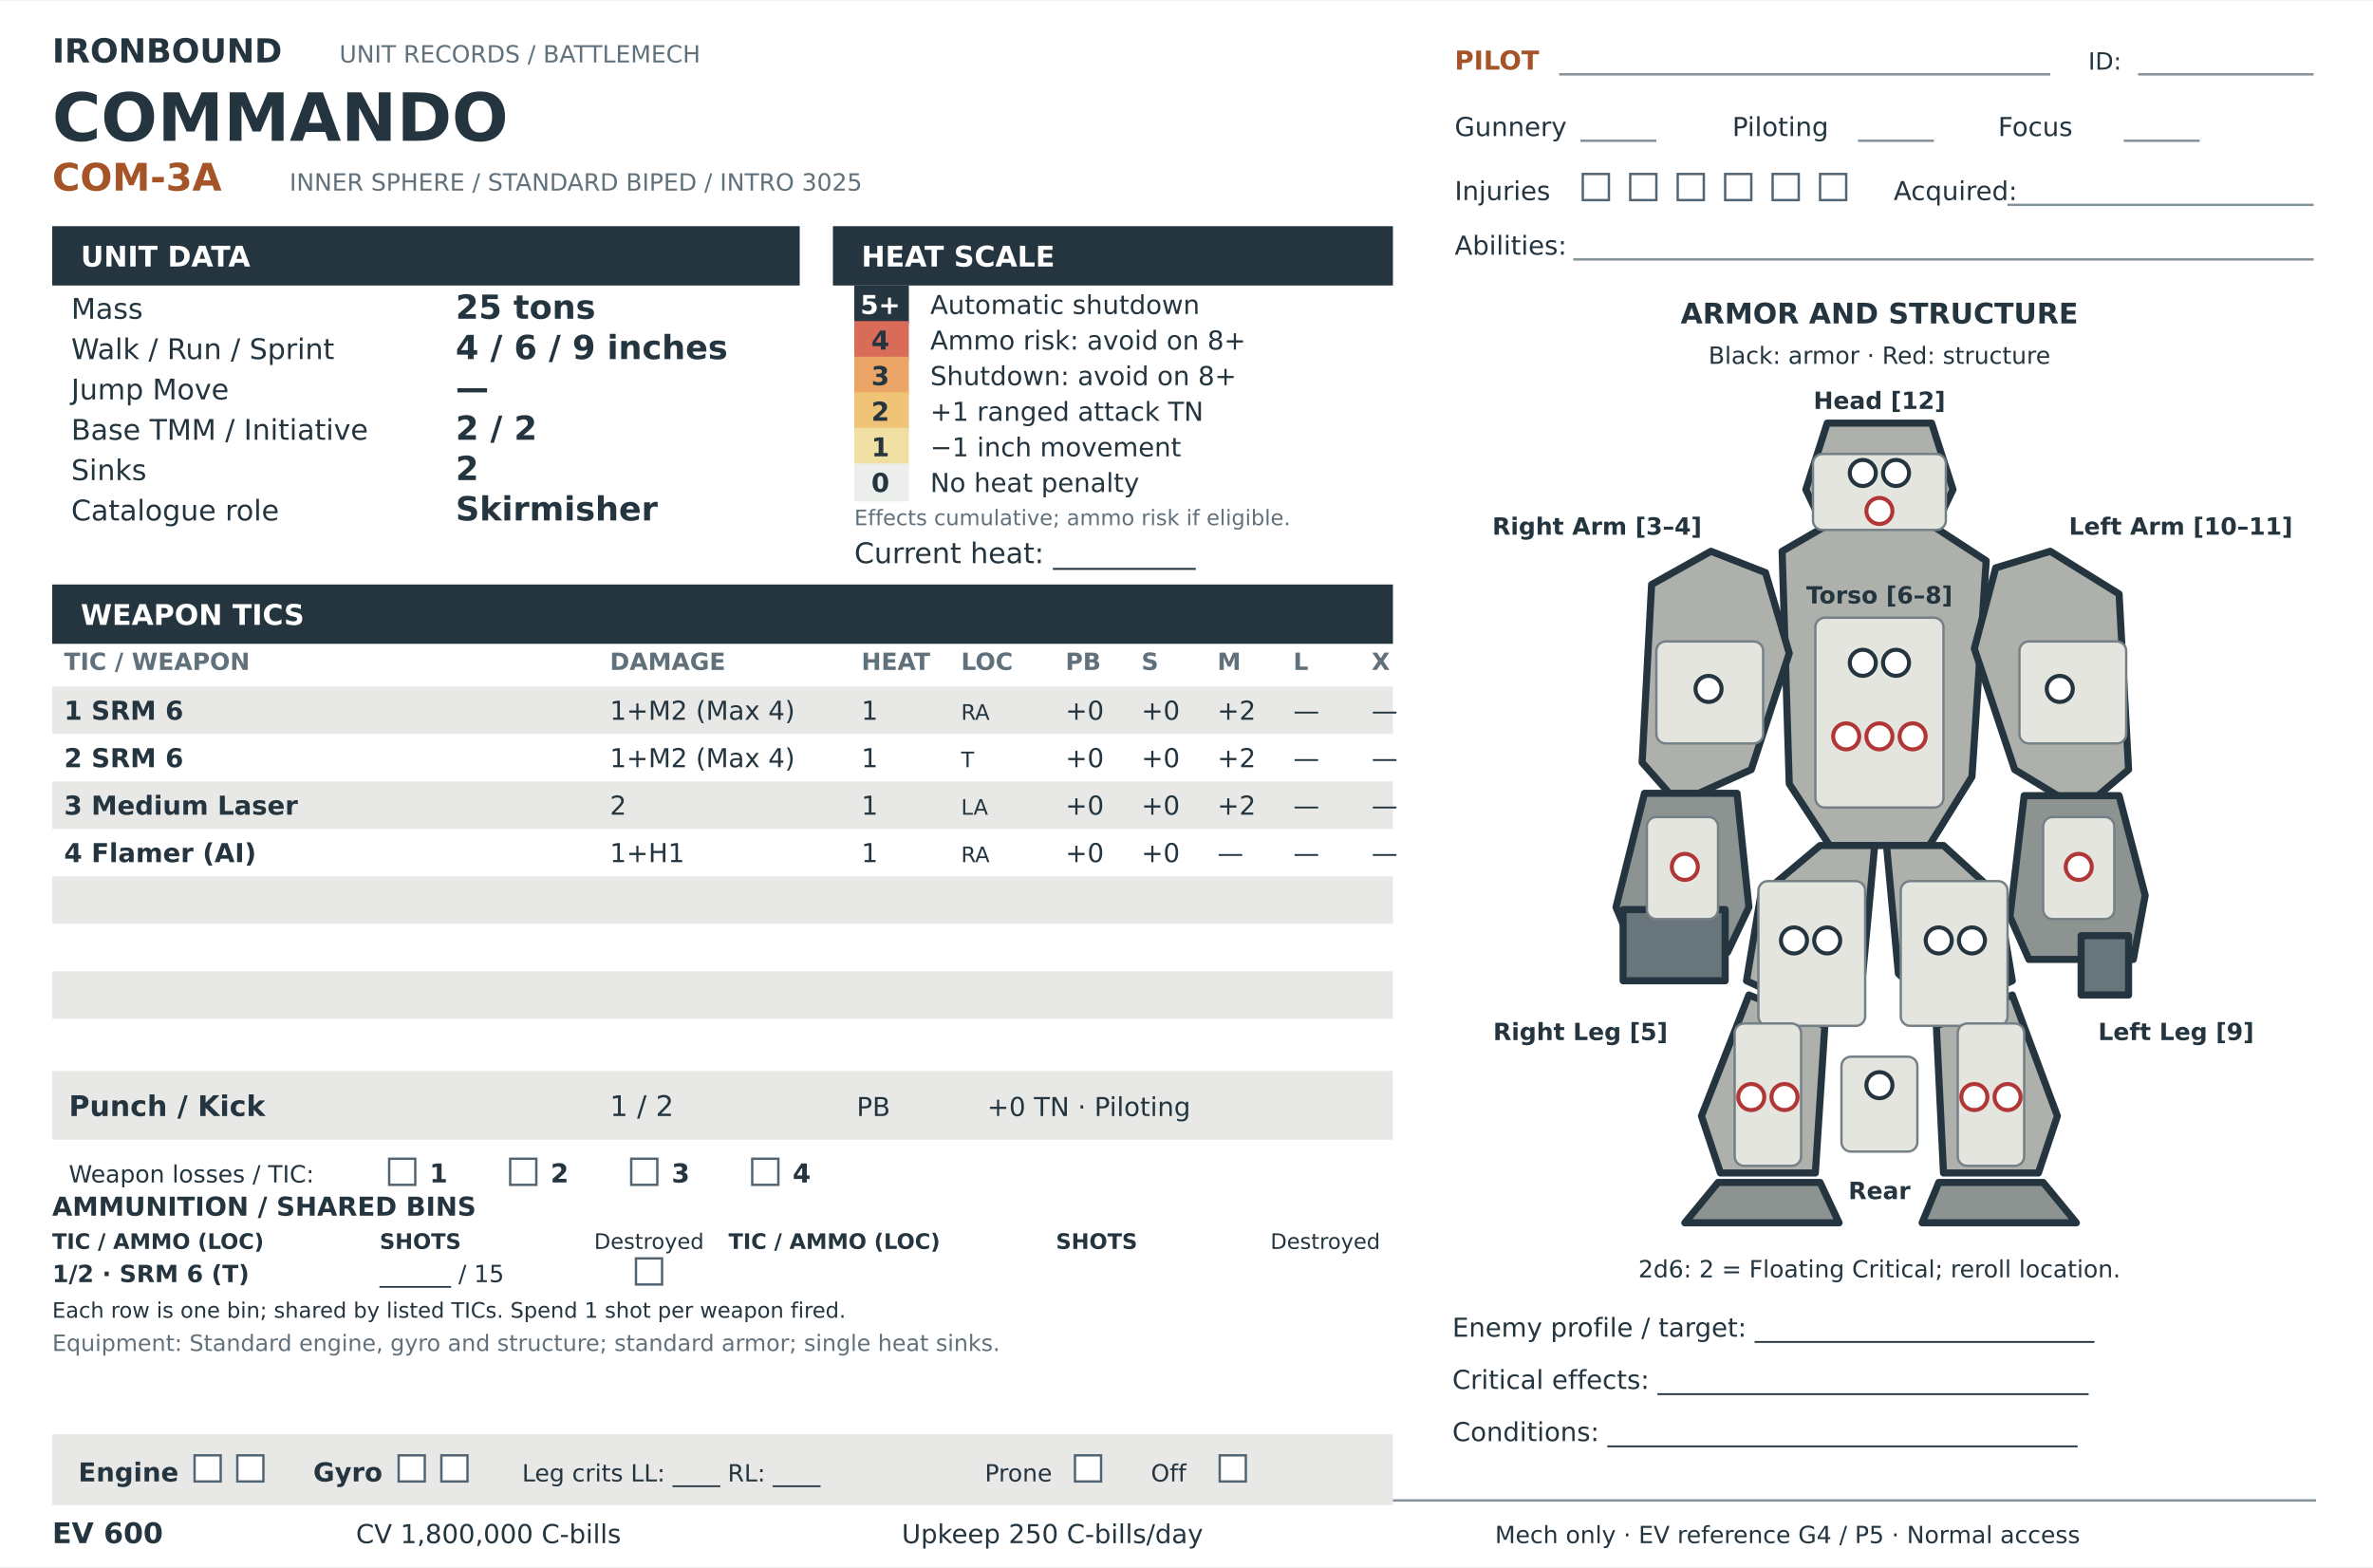
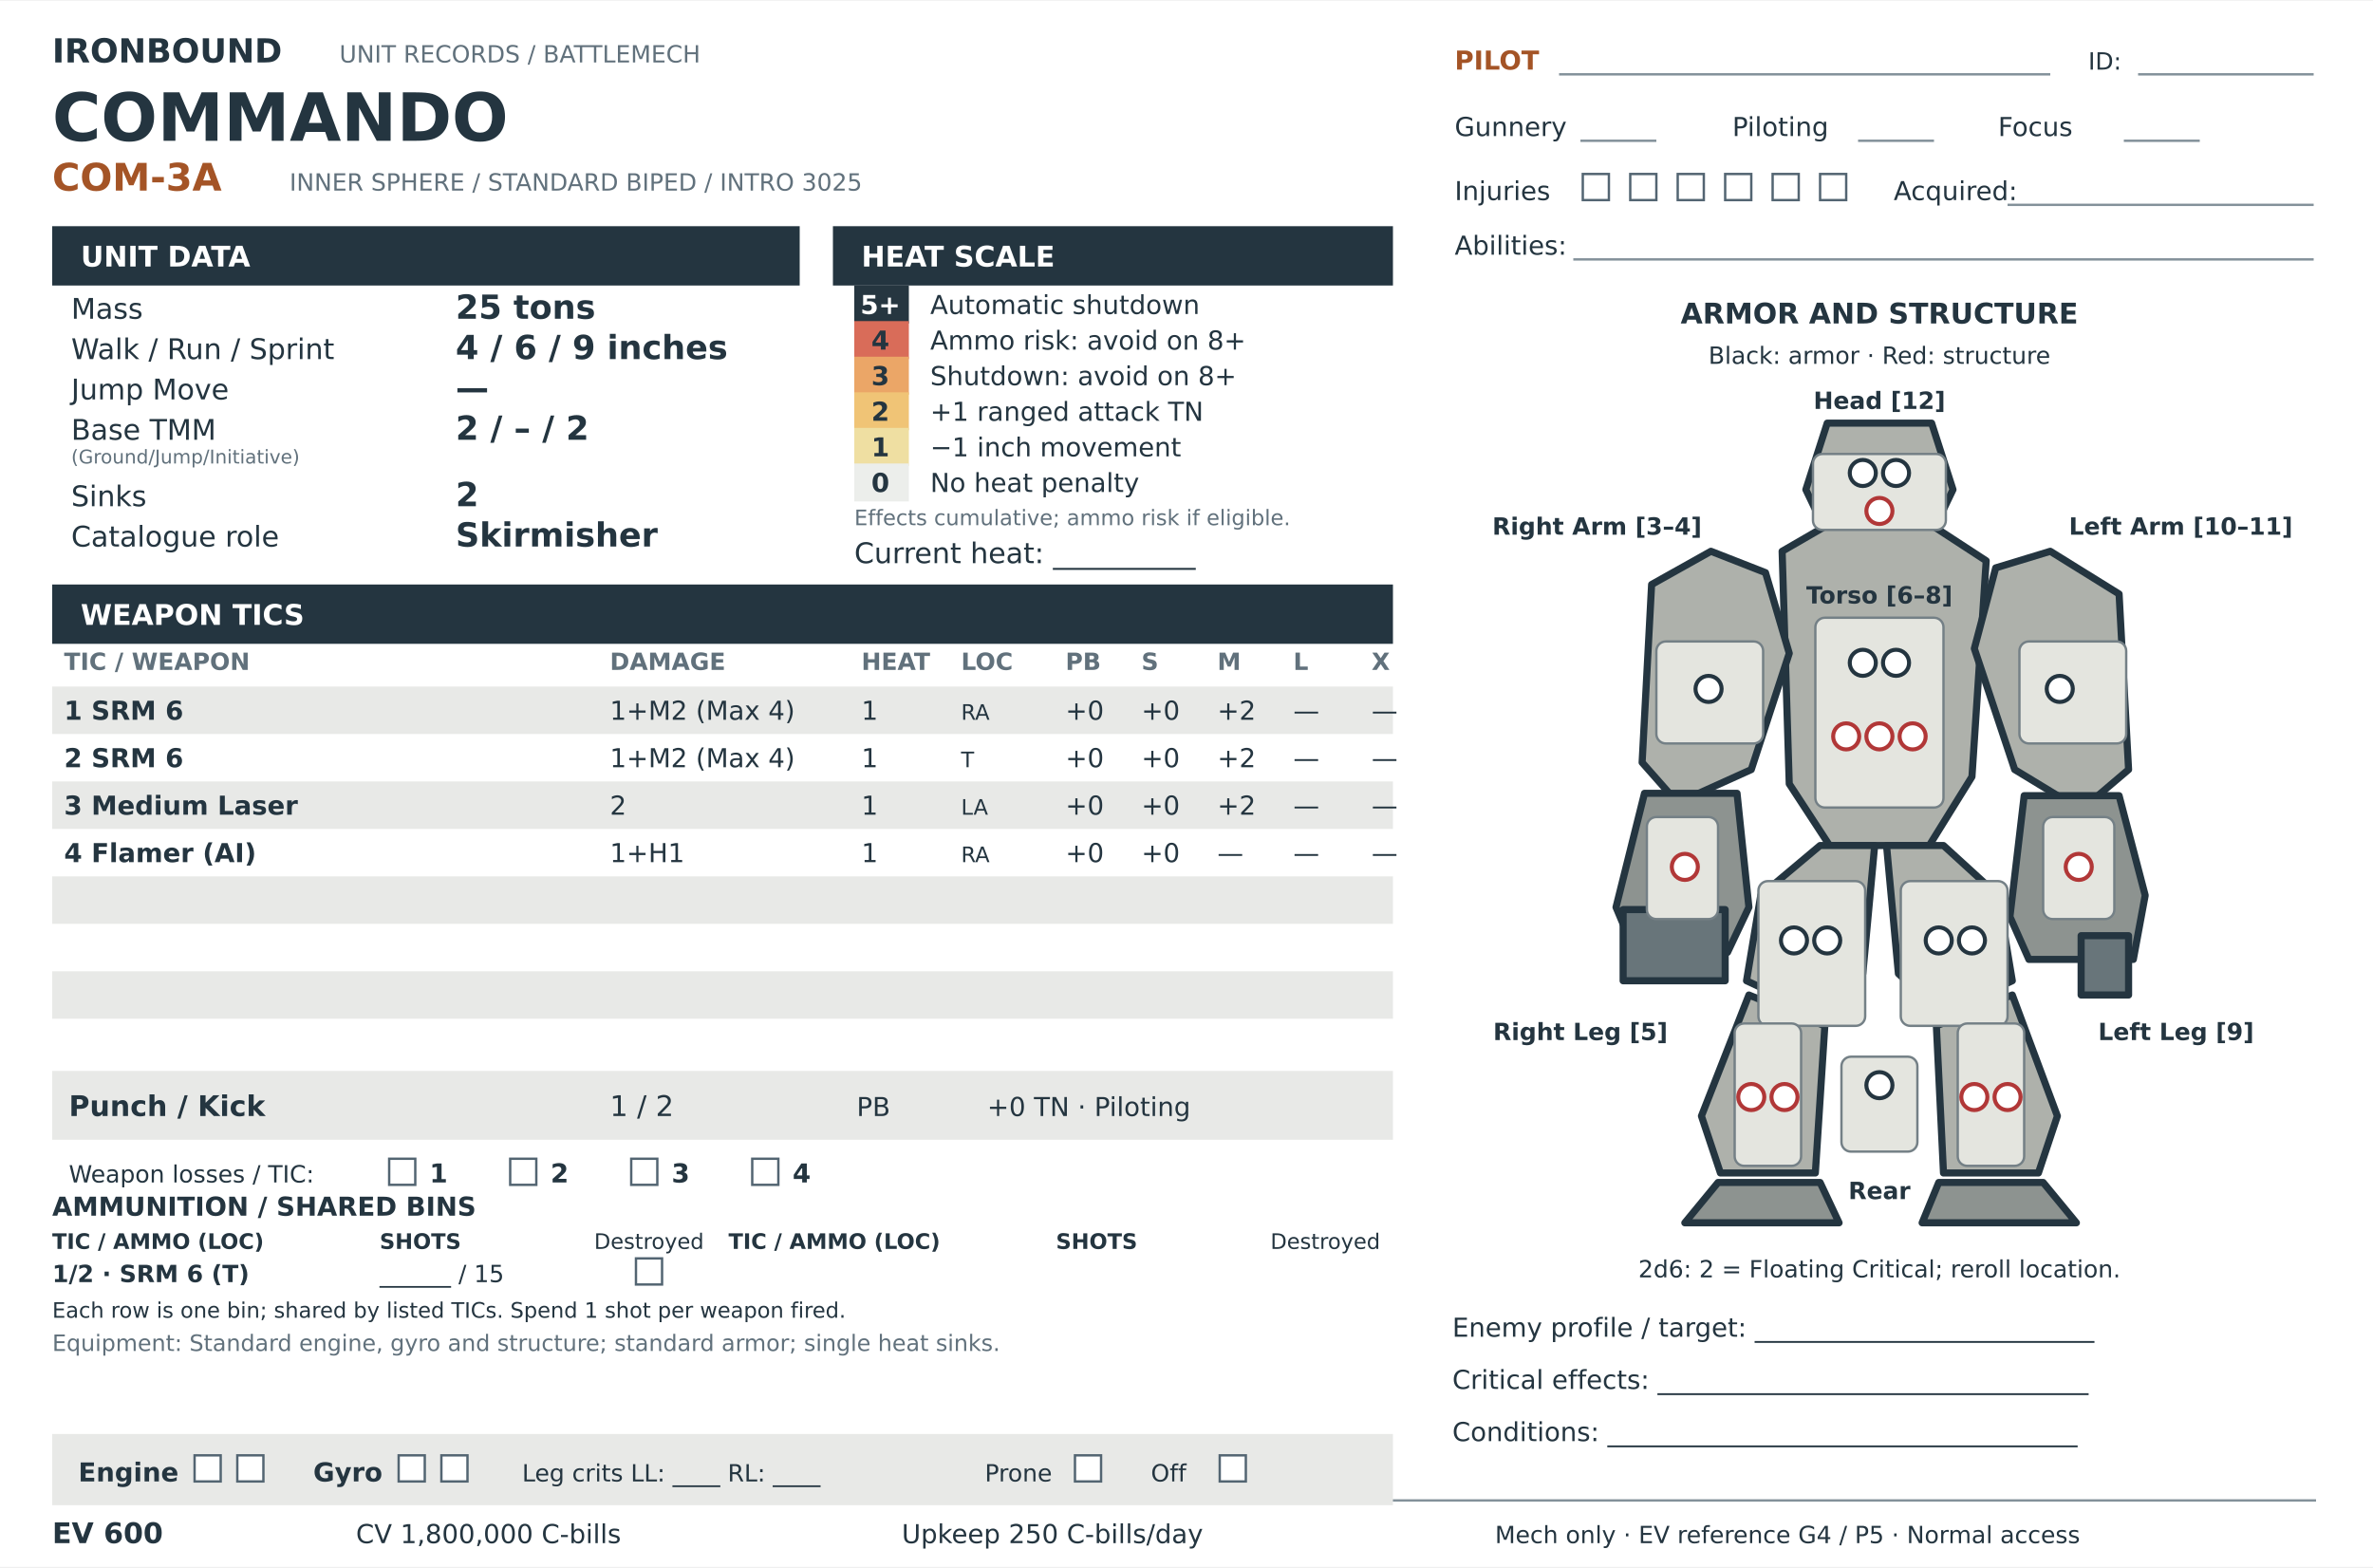
<svg xmlns="http://www.w3.org/2000/svg" width="277mm" height="183mm" viewBox="0 0 1000 660" role="img" aria-labelledby="title desc">
  <g font-family="Arial, Helvetica, sans-serif">
    <rect x="0" y="0" width="1000" height="660" rx="0" fill="#fff" stroke="none" />
    <text x="22" y="26" font-family="DejaVu Sans, Arial, sans-serif" font-size="14" font-weight="bold" fill="#243540" text-anchor="start">IRONBOUND</text>
    <text x="143" y="26" font-family="DejaVu Sans, Arial, sans-serif" font-size="10" fill="#61717c" text-anchor="start">UNIT RECORDS / BATTLEMECH</text>
    <text x="22" y="59" font-family="DejaVu Sans, Arial, sans-serif" font-size="28" font-weight="bold" fill="#243540" text-anchor="start">COMMANDO</text>
    <text x="22" y="80" font-family="DejaVu Sans, Arial, sans-serif" font-size="16" font-weight="bold" fill="#a45426" text-anchor="start">COM-3A</text>
    <text x="122" y="80" font-family="DejaVu Sans, Arial, sans-serif" font-size="10" fill="#61717c" text-anchor="start">INNER SPHERE / STANDARD BIPED / INTRO 3025</text>
    <text x="613" y="29" font-family="DejaVu Sans, Arial, sans-serif" font-size="11" font-weight="bold" fill="#a45426" text-anchor="start">PILOT</text>
    <path d="M657 31H864" fill="none" stroke="#83919a" />
    <text x="880" y="29" font-family="DejaVu Sans, Arial, sans-serif" font-size="10" fill="#243540" text-anchor="start">ID:</text>
    <path d="M901 31H975" fill="none" stroke="#83919a" />
    <text x="613" y="57" font-family="DejaVu Sans, Arial, sans-serif" font-size="11" fill="#243540" text-anchor="start">Gunnery</text>
    <path d="M666 59H698" fill="none" stroke="#83919a" />
    <text x="730" y="57" font-family="DejaVu Sans, Arial, sans-serif" font-size="11" fill="#243540" text-anchor="start">Piloting</text>
    <path d="M783 59H815" fill="none" stroke="#83919a" />
    <text x="842" y="57" font-family="DejaVu Sans, Arial, sans-serif" font-size="11" fill="#243540" text-anchor="start">Focus</text>
    <path d="M895 59H927" fill="none" stroke="#83919a" />
    <text x="613" y="84" font-family="DejaVu Sans, Arial, sans-serif" font-size="11" fill="#243540" text-anchor="start">Injuries</text>
    <rect x="667" y="73" width="11" height="11" rx="0" fill="#fff" stroke="#536572" />
    <rect x="687" y="73" width="11" height="11" rx="0" fill="#fff" stroke="#536572" />
    <rect x="707" y="73" width="11" height="11" rx="0" fill="#fff" stroke="#536572" />
    <rect x="727" y="73" width="11" height="11" rx="0" fill="#fff" stroke="#536572" />
    <rect x="747" y="73" width="11" height="11" rx="0" fill="#fff" stroke="#536572" />
    <rect x="767" y="73" width="11" height="11" rx="0" fill="#fff" stroke="#536572" />
    <text x="798" y="84" font-family="DejaVu Sans, Arial, sans-serif" font-size="11" fill="#243540" text-anchor="start">Acquired:</text>
    <path d="M846 86H975" fill="none" stroke="#83919a" />
    <text x="613" y="107" font-family="DejaVu Sans, Arial, sans-serif" font-size="11" fill="#243540" text-anchor="start">Abilities:</text>
    <path d="M663 109H975" fill="none" stroke="#83919a" />
    <rect x="22" y="95" width="315" height="25" rx="0" fill="#243540" stroke="none" />
    <text x="34" y="112" font-family="DejaVu Sans, Arial, sans-serif" font-size="12" font-weight="bold" fill="#fff" text-anchor="start">UNIT DATA</text>
    <rect x="351" y="95" width="236" height="25" rx="0" fill="#243540" stroke="none" />
    <text x="363" y="112" font-family="DejaVu Sans, Arial, sans-serif" font-size="12" font-weight="bold" fill="#fff" text-anchor="start">HEAT SCALE</text>
    <text x="30" y="134" font-family="DejaVu Sans, Arial, sans-serif" font-size="12" fill="#243540" text-anchor="start">Mass</text>
    <text x="192" y="134" font-family="DejaVu Sans, Arial, sans-serif" font-size="14" font-weight="bold" fill="#243540" text-anchor="start">25 tons</text>
    <text x="30" y="151" font-family="DejaVu Sans, Arial, sans-serif" font-size="12" fill="#243540" text-anchor="start">Walk / Run / Sprint</text>
    <text x="192" y="151" font-family="DejaVu Sans, Arial, sans-serif" font-size="14" font-weight="bold" fill="#243540" text-anchor="start">4 / 6 / 9 inches</text>
    <text x="30" y="168" font-family="DejaVu Sans, Arial, sans-serif" font-size="12" fill="#243540" text-anchor="start">Jump Move</text>
    <text x="192" y="168" font-family="DejaVu Sans, Arial, sans-serif" font-size="14" font-weight="bold" fill="#243540" text-anchor="start">—</text>
-     <text x="30" y="185" font-family="DejaVu Sans, Arial, sans-serif" font-size="12" fill="#243540" text-anchor="start">Base TMM / Initiative</text>
-     <text x="192" y="185" font-family="DejaVu Sans, Arial, sans-serif" font-size="14" font-weight="bold" fill="#243540" text-anchor="start">2 / 2</text>
-     <text x="30" y="202" font-family="DejaVu Sans, Arial, sans-serif" font-size="12" fill="#243540" text-anchor="start">Sinks</text>
-     <text x="192" y="202" font-family="DejaVu Sans, Arial, sans-serif" font-size="14" font-weight="bold" fill="#243540" text-anchor="start">2</text>
-     <text x="30" y="219" font-family="DejaVu Sans, Arial, sans-serif" font-size="12" fill="#243540" text-anchor="start">Catalogue role</text>
-     <text x="192" y="219" font-family="DejaVu Sans, Arial, sans-serif" font-size="14" font-weight="bold" fill="#243540" text-anchor="start">Skirmisher</text>
+     <text x="30" y="185" font-family="DejaVu Sans, Arial, sans-serif" font-size="12" fill="#243540" text-anchor="start">Base TMM</text>
+     <text x="30" y="195" font-family="DejaVu Sans, Arial, sans-serif" font-size="8" fill="#61717c" text-anchor="start">(Ground/Jump/Initiative)</text>
+     <text x="192" y="185" font-family="DejaVu Sans, Arial, sans-serif" font-size="14" font-weight="bold" fill="#243540" text-anchor="start">2 / – / 2</text>
+     <text x="30" y="213" font-family="DejaVu Sans, Arial, sans-serif" font-size="12" fill="#243540" text-anchor="start">Sinks</text>
+     <text x="192" y="213" font-family="DejaVu Sans, Arial, sans-serif" font-size="14" font-weight="bold" fill="#243540" text-anchor="start">2</text>
+     <text x="30" y="230" font-family="DejaVu Sans, Arial, sans-serif" font-size="12" fill="#243540" text-anchor="start">Catalogue role</text>
+     <text x="192" y="230" font-family="DejaVu Sans, Arial, sans-serif" font-size="14" font-weight="bold" fill="#243540" text-anchor="start">Skirmisher</text>
    <rect x="360" y="120" width="23" height="16" rx="0" fill="#263640" stroke="none" />
    <text x="371" y="132" font-family="DejaVu Sans, Arial, sans-serif" font-size="11" font-weight="bold" fill="#fff" text-anchor="middle">5+</text>
    <text x="392" y="132" font-family="DejaVu Sans, Arial, sans-serif" font-size="11" fill="#243540" text-anchor="start">Automatic shutdown</text>
    <rect x="360" y="135" width="23" height="16" rx="0" fill="#d96c59" stroke="none" />
    <text x="371" y="147" font-family="DejaVu Sans, Arial, sans-serif" font-size="11" font-weight="bold" fill="#243540" text-anchor="middle">4</text>
    <text x="392" y="147" font-family="DejaVu Sans, Arial, sans-serif" font-size="11" fill="#243540" text-anchor="start">Ammo risk: avoid on 8+</text>
    <rect x="360" y="150" width="23" height="16" rx="0" fill="#eba667" stroke="none" />
    <text x="371" y="162" font-family="DejaVu Sans, Arial, sans-serif" font-size="11" font-weight="bold" fill="#243540" text-anchor="middle">3</text>
    <text x="392" y="162" font-family="DejaVu Sans, Arial, sans-serif" font-size="11" fill="#243540" text-anchor="start">Shutdown: avoid on 8+</text>
    <rect x="360" y="165" width="23" height="16" rx="0" fill="#f0c476" stroke="none" />
    <text x="371" y="177" font-family="DejaVu Sans, Arial, sans-serif" font-size="11" font-weight="bold" fill="#243540" text-anchor="middle">2</text>
    <text x="392" y="177" font-family="DejaVu Sans, Arial, sans-serif" font-size="11" fill="#243540" text-anchor="start">+1 ranged attack TN</text>
    <rect x="360" y="180" width="23" height="16" rx="0" fill="#efdfa2" stroke="none" />
    <text x="371" y="192" font-family="DejaVu Sans, Arial, sans-serif" font-size="11" font-weight="bold" fill="#243540" text-anchor="middle">1</text>
    <text x="392" y="192" font-family="DejaVu Sans, Arial, sans-serif" font-size="11" fill="#243540" text-anchor="start">−1 inch movement</text>
    <rect x="360" y="195" width="23" height="16" rx="0" fill="#eceeeb" stroke="none" />
    <text x="371" y="207" font-family="DejaVu Sans, Arial, sans-serif" font-size="11" font-weight="bold" fill="#243540" text-anchor="middle">0</text>
    <text x="392" y="207" font-family="DejaVu Sans, Arial, sans-serif" font-size="11" fill="#243540" text-anchor="start">No heat penalty</text>
    <text x="360" y="221" font-family="DejaVu Sans, Arial, sans-serif" font-size="9" fill="#61717c" text-anchor="start">Effects cumulative; ammo risk if eligible.</text>
    <text x="360" y="237" font-family="DejaVu Sans, Arial, sans-serif" font-size="12" fill="#243540" text-anchor="start">Current heat: __________</text>
    <rect x="22" y="246" width="565" height="25" rx="0" fill="#243540" stroke="none" />
    <text x="34" y="263" font-family="DejaVu Sans, Arial, sans-serif" font-size="12" font-weight="bold" fill="#fff" text-anchor="start">WEAPON TICS</text>
    <text x="27" y="282" font-family="DejaVu Sans, Arial, sans-serif" font-size="10" font-weight="bold" fill="#61717c" text-anchor="start">TIC / WEAPON</text>
    <text x="257" y="282" font-family="DejaVu Sans, Arial, sans-serif" font-size="10" font-weight="bold" fill="#61717c" text-anchor="start">DAMAGE</text>
    <text x="363" y="282" font-family="DejaVu Sans, Arial, sans-serif" font-size="10" font-weight="bold" fill="#61717c" text-anchor="start">HEAT</text>
    <text x="405" y="282" font-family="DejaVu Sans, Arial, sans-serif" font-size="10" font-weight="bold" fill="#61717c" text-anchor="start">LOC</text>
    <text x="449" y="282" font-family="DejaVu Sans, Arial, sans-serif" font-size="10" font-weight="bold" fill="#61717c" text-anchor="start">PB</text>
    <text x="481" y="282" font-family="DejaVu Sans, Arial, sans-serif" font-size="10" font-weight="bold" fill="#61717c" text-anchor="start">S</text>
    <text x="513" y="282" font-family="DejaVu Sans, Arial, sans-serif" font-size="10" font-weight="bold" fill="#61717c" text-anchor="start">M</text>
    <text x="545" y="282" font-family="DejaVu Sans, Arial, sans-serif" font-size="10" font-weight="bold" fill="#61717c" text-anchor="start">L</text>
    <text x="578" y="282" font-family="DejaVu Sans, Arial, sans-serif" font-size="10" font-weight="bold" fill="#61717c" text-anchor="start">X</text>
    <rect x="22" y="289" width="565" height="20" rx="0" fill="#e8e9e7" stroke="none" />
    <text x="27" y="303" font-family="DejaVu Sans, Arial, sans-serif" font-size="11" font-weight="bold" fill="#243540" text-anchor="start">1  SRM 6</text>
    <text x="257" y="303" font-family="DejaVu Sans, Arial, sans-serif" font-size="11" fill="#243540" text-anchor="start">1+M2 (Max 4)</text>
    <text x="363" y="303" font-family="DejaVu Sans, Arial, sans-serif" font-size="11" fill="#243540" text-anchor="start">1</text>
    <text x="405" y="303" font-family="DejaVu Sans, Arial, sans-serif" font-size="9" fill="#243540" text-anchor="start">RA</text>
    <text x="449" y="303" font-family="DejaVu Sans, Arial, sans-serif" font-size="11" fill="#243540" text-anchor="start">+0</text>
    <text x="481" y="303" font-family="DejaVu Sans, Arial, sans-serif" font-size="11" fill="#243540" text-anchor="start">+0</text>
    <text x="513" y="303" font-family="DejaVu Sans, Arial, sans-serif" font-size="11" fill="#243540" text-anchor="start">+2</text>
    <text x="545" y="303" font-family="DejaVu Sans, Arial, sans-serif" font-size="11" fill="#243540" text-anchor="start">—</text>
    <text x="578" y="303" font-family="DejaVu Sans, Arial, sans-serif" font-size="11" fill="#243540" text-anchor="start">—</text>
    <text x="27" y="323" font-family="DejaVu Sans, Arial, sans-serif" font-size="11" font-weight="bold" fill="#243540" text-anchor="start">2  SRM 6</text>
    <text x="257" y="323" font-family="DejaVu Sans, Arial, sans-serif" font-size="11" fill="#243540" text-anchor="start">1+M2 (Max 4)</text>
    <text x="363" y="323" font-family="DejaVu Sans, Arial, sans-serif" font-size="11" fill="#243540" text-anchor="start">1</text>
    <text x="405" y="323" font-family="DejaVu Sans, Arial, sans-serif" font-size="9" fill="#243540" text-anchor="start">T</text>
    <text x="449" y="323" font-family="DejaVu Sans, Arial, sans-serif" font-size="11" fill="#243540" text-anchor="start">+0</text>
    <text x="481" y="323" font-family="DejaVu Sans, Arial, sans-serif" font-size="11" fill="#243540" text-anchor="start">+0</text>
    <text x="513" y="323" font-family="DejaVu Sans, Arial, sans-serif" font-size="11" fill="#243540" text-anchor="start">+2</text>
    <text x="545" y="323" font-family="DejaVu Sans, Arial, sans-serif" font-size="11" fill="#243540" text-anchor="start">—</text>
    <text x="578" y="323" font-family="DejaVu Sans, Arial, sans-serif" font-size="11" fill="#243540" text-anchor="start">—</text>
    <rect x="22" y="329" width="565" height="20" rx="0" fill="#e8e9e7" stroke="none" />
    <text x="27" y="343" font-family="DejaVu Sans, Arial, sans-serif" font-size="11" font-weight="bold" fill="#243540" text-anchor="start">3  Medium Laser</text>
    <text x="257" y="343" font-family="DejaVu Sans, Arial, sans-serif" font-size="11" fill="#243540" text-anchor="start">2</text>
    <text x="363" y="343" font-family="DejaVu Sans, Arial, sans-serif" font-size="11" fill="#243540" text-anchor="start">1</text>
    <text x="405" y="343" font-family="DejaVu Sans, Arial, sans-serif" font-size="9" fill="#243540" text-anchor="start">LA</text>
    <text x="449" y="343" font-family="DejaVu Sans, Arial, sans-serif" font-size="11" fill="#243540" text-anchor="start">+0</text>
    <text x="481" y="343" font-family="DejaVu Sans, Arial, sans-serif" font-size="11" fill="#243540" text-anchor="start">+0</text>
    <text x="513" y="343" font-family="DejaVu Sans, Arial, sans-serif" font-size="11" fill="#243540" text-anchor="start">+2</text>
    <text x="545" y="343" font-family="DejaVu Sans, Arial, sans-serif" font-size="11" fill="#243540" text-anchor="start">—</text>
    <text x="578" y="343" font-family="DejaVu Sans, Arial, sans-serif" font-size="11" fill="#243540" text-anchor="start">—</text>
    <text x="27" y="363" font-family="DejaVu Sans, Arial, sans-serif" font-size="11" font-weight="bold" fill="#243540" text-anchor="start">4  Flamer (AI)</text>
    <text x="257" y="363" font-family="DejaVu Sans, Arial, sans-serif" font-size="11" fill="#243540" text-anchor="start">1+H1</text>
    <text x="363" y="363" font-family="DejaVu Sans, Arial, sans-serif" font-size="11" fill="#243540" text-anchor="start">1</text>
    <text x="405" y="363" font-family="DejaVu Sans, Arial, sans-serif" font-size="9" fill="#243540" text-anchor="start">RA</text>
    <text x="449" y="363" font-family="DejaVu Sans, Arial, sans-serif" font-size="11" fill="#243540" text-anchor="start">+0</text>
    <text x="481" y="363" font-family="DejaVu Sans, Arial, sans-serif" font-size="11" fill="#243540" text-anchor="start">+0</text>
    <text x="513" y="363" font-family="DejaVu Sans, Arial, sans-serif" font-size="11" fill="#243540" text-anchor="start">—</text>
    <text x="545" y="363" font-family="DejaVu Sans, Arial, sans-serif" font-size="11" fill="#243540" text-anchor="start">—</text>
    <text x="578" y="363" font-family="DejaVu Sans, Arial, sans-serif" font-size="11" fill="#243540" text-anchor="start">—</text>
    <rect x="22" y="369" width="565" height="20" rx="0" fill="#e8e9e7" stroke="none" />
    <text x="27" y="383" font-family="DejaVu Sans, Arial, sans-serif" font-size="11" font-weight="bold" fill="#243540" text-anchor="start" />
    <text x="257" y="383" font-family="DejaVu Sans, Arial, sans-serif" font-size="11" fill="#243540" text-anchor="start" />
    <text x="363" y="383" font-family="DejaVu Sans, Arial, sans-serif" font-size="11" fill="#243540" text-anchor="start" />
    <text x="405" y="383" font-family="DejaVu Sans, Arial, sans-serif" font-size="11" fill="#243540" text-anchor="start" />
    <text x="449" y="383" font-family="DejaVu Sans, Arial, sans-serif" font-size="11" fill="#243540" text-anchor="start" />
    <text x="481" y="383" font-family="DejaVu Sans, Arial, sans-serif" font-size="11" fill="#243540" text-anchor="start" />
    <text x="513" y="383" font-family="DejaVu Sans, Arial, sans-serif" font-size="11" fill="#243540" text-anchor="start" />
    <text x="545" y="383" font-family="DejaVu Sans, Arial, sans-serif" font-size="11" fill="#243540" text-anchor="start" />
    <text x="578" y="383" font-family="DejaVu Sans, Arial, sans-serif" font-size="11" fill="#243540" text-anchor="start" />
    <text x="27" y="403" font-family="DejaVu Sans, Arial, sans-serif" font-size="11" font-weight="bold" fill="#243540" text-anchor="start" />
    <text x="257" y="403" font-family="DejaVu Sans, Arial, sans-serif" font-size="11" fill="#243540" text-anchor="start" />
    <text x="363" y="403" font-family="DejaVu Sans, Arial, sans-serif" font-size="11" fill="#243540" text-anchor="start" />
    <text x="405" y="403" font-family="DejaVu Sans, Arial, sans-serif" font-size="11" fill="#243540" text-anchor="start" />
    <text x="449" y="403" font-family="DejaVu Sans, Arial, sans-serif" font-size="11" fill="#243540" text-anchor="start" />
    <text x="481" y="403" font-family="DejaVu Sans, Arial, sans-serif" font-size="11" fill="#243540" text-anchor="start" />
    <text x="513" y="403" font-family="DejaVu Sans, Arial, sans-serif" font-size="11" fill="#243540" text-anchor="start" />
    <text x="545" y="403" font-family="DejaVu Sans, Arial, sans-serif" font-size="11" fill="#243540" text-anchor="start" />
    <text x="578" y="403" font-family="DejaVu Sans, Arial, sans-serif" font-size="11" fill="#243540" text-anchor="start" />
    <rect x="22" y="409" width="565" height="20" rx="0" fill="#e8e9e7" stroke="none" />
    <text x="27" y="423" font-family="DejaVu Sans, Arial, sans-serif" font-size="11" font-weight="bold" fill="#243540" text-anchor="start" />
    <text x="257" y="423" font-family="DejaVu Sans, Arial, sans-serif" font-size="11" fill="#243540" text-anchor="start" />
    <text x="363" y="423" font-family="DejaVu Sans, Arial, sans-serif" font-size="11" fill="#243540" text-anchor="start" />
    <text x="405" y="423" font-family="DejaVu Sans, Arial, sans-serif" font-size="11" fill="#243540" text-anchor="start" />
    <text x="449" y="423" font-family="DejaVu Sans, Arial, sans-serif" font-size="11" fill="#243540" text-anchor="start" />
    <text x="481" y="423" font-family="DejaVu Sans, Arial, sans-serif" font-size="11" fill="#243540" text-anchor="start" />
    <text x="513" y="423" font-family="DejaVu Sans, Arial, sans-serif" font-size="11" fill="#243540" text-anchor="start" />
    <text x="545" y="423" font-family="DejaVu Sans, Arial, sans-serif" font-size="11" fill="#243540" text-anchor="start" />
    <text x="578" y="423" font-family="DejaVu Sans, Arial, sans-serif" font-size="11" fill="#243540" text-anchor="start" />
    <text x="27" y="443" font-family="DejaVu Sans, Arial, sans-serif" font-size="11" font-weight="bold" fill="#243540" text-anchor="start" />
    <text x="257" y="443" font-family="DejaVu Sans, Arial, sans-serif" font-size="11" fill="#243540" text-anchor="start" />
    <text x="363" y="443" font-family="DejaVu Sans, Arial, sans-serif" font-size="11" fill="#243540" text-anchor="start" />
    <text x="405" y="443" font-family="DejaVu Sans, Arial, sans-serif" font-size="11" fill="#243540" text-anchor="start" />
    <text x="449" y="443" font-family="DejaVu Sans, Arial, sans-serif" font-size="11" fill="#243540" text-anchor="start" />
    <text x="481" y="443" font-family="DejaVu Sans, Arial, sans-serif" font-size="11" fill="#243540" text-anchor="start" />
    <text x="513" y="443" font-family="DejaVu Sans, Arial, sans-serif" font-size="11" fill="#243540" text-anchor="start" />
    <text x="545" y="443" font-family="DejaVu Sans, Arial, sans-serif" font-size="11" fill="#243540" text-anchor="start" />
    <text x="578" y="443" font-family="DejaVu Sans, Arial, sans-serif" font-size="11" fill="#243540" text-anchor="start" />
    <rect x="22" y="451" width="565" height="29" rx="0" fill="#e8e9e7" stroke="none" />
    <text x="29" y="470" font-family="DejaVu Sans, Arial, sans-serif" font-size="12" font-weight="bold" fill="#243540" text-anchor="start">Punch / Kick</text>
    <text x="257" y="470" font-family="DejaVu Sans, Arial, sans-serif" font-size="12" fill="#243540" text-anchor="start">1 / 2</text>
    <text x="361" y="470" font-family="DejaVu Sans, Arial, sans-serif" font-size="11" fill="#243540" text-anchor="start">PB</text>
    <text x="416" y="470" font-family="DejaVu Sans, Arial, sans-serif" font-size="11" fill="#243540" text-anchor="start">+0 TN · Piloting</text>
    <g transform="translate(612 120)">
      <text x="180" y="16" font-family="DejaVu Sans, Arial, sans-serif" font-size="12" font-weight="bold" fill="#243540" text-anchor="middle">ARMOR AND STRUCTURE</text>
      <text x="180" y="33" font-family="DejaVu Sans, Arial, sans-serif" font-size="10" fill="#243540" text-anchor="middle">Black: armor · Red: structure</text>
      <path d="M158 58H202L211 86L200 109H160L149 86Z" fill="#aeb1ab" stroke="#243540" stroke-width="3" stroke-linejoin="round" />
      <path d="M139 112L158 101H202L225 116L219 207L201 236H159L142 210Z" fill="#aeb1ab" stroke="#243540" stroke-width="3" stroke-linejoin="round" />
      <path d="M132 121L109 112L84 126L80 201L95 218L126 204L142 155Z" fill="#aeb1ab" stroke="#243540" stroke-width="3" stroke-linejoin="round" />
      <path d="M229 119L252 112L281 130L285 204L265 221L237 204L220 153Z" fill="#aeb1ab" stroke="#243540" stroke-width="3" stroke-linejoin="round" />
      <path d="M81 214H120L125 262L116 281H77L69 262Z" fill="#8d9390" stroke="#243540" stroke-width="3" stroke-linejoin="round" />
      <path d="M241 215H281L292 257L287 284H243L235 266Z" fill="#8d9390" stroke="#243540" stroke-width="3" stroke-linejoin="round" />
      <path d="M72 263H115V293H72Z" fill="#68757a" stroke="#243540" stroke-width="3" stroke-linejoin="round" />
      <path d="M265 274H285V299H265Z" fill="#68757a" stroke="#243540" stroke-width="3" stroke-linejoin="round" />
      <path d="M155 236H178L173 290L154 307L124 293L130 257Z" fill="#aeb1ab" stroke="#243540" stroke-width="3" stroke-linejoin="round" />
      <path d="M183 236H207L230 257L236 293L206 307L188 290Z" fill="#aeb1ab" stroke="#243540" stroke-width="3" stroke-linejoin="round" />
      <path d="M125 299L157 312L153 374H113L105 350Z" fill="#aeb1ab" stroke="#243540" stroke-width="3" stroke-linejoin="round" />
      <path d="M204 312L236 299L255 350L247 374H207Z" fill="#aeb1ab" stroke="#243540" stroke-width="3" stroke-linejoin="round" />
      <path d="M112 378H155L163 395H98Z" fill="#8d9390" stroke="#243540" stroke-width="3" stroke-linejoin="round" />
      <path d="M205 378H249L263 395H198Z" fill="#8d9390" stroke="#243540" stroke-width="3" stroke-linejoin="round" />
      <rect x="152" y="71" width="56" height="32" rx="4" fill="#e4e5df" stroke="#748086" />
      <rect x="153" y="140" width="54" height="80" rx="4" fill="#e4e5df" stroke="#748086" />
      <rect x="86" y="150" width="45" height="43" rx="4" fill="#e4e5df" stroke="#748086" />
      <rect x="239" y="150" width="45" height="43" rx="4" fill="#e4e5df" stroke="#748086" />
      <rect x="82" y="224" width="30" height="43" rx="4" fill="#e4e5df" stroke="#748086" />
      <rect x="249" y="224" width="30" height="43" rx="4" fill="#e4e5df" stroke="#748086" />
      <rect x="129" y="251" width="45" height="61" rx="4" fill="#e4e5df" stroke="#748086" />
      <rect x="189" y="251" width="45" height="61" rx="4" fill="#e4e5df" stroke="#748086" />
      <rect x="119" y="311" width="28" height="60" rx="4" fill="#e4e5df" stroke="#748086" />
      <rect x="213" y="311" width="28" height="60" rx="4" fill="#e4e5df" stroke="#748086" />
      <rect x="164" y="325" width="32" height="40" rx="4" fill="#e4e5df" stroke="#748086" />
      <circle cx="173.0" cy="79" r="5.5" fill="#fff" stroke="#243540" stroke-width="1.7" />
      <circle cx="187.0" cy="79" r="5.5" fill="#fff" stroke="#243540" stroke-width="1.7" />
      <circle cx="180" cy="95" r="5.5" fill="#fff" stroke="#b13737" stroke-width="1.7" />
      <circle cx="173.0" cy="159" r="5.5" fill="#fff" stroke="#243540" stroke-width="1.7" />
      <circle cx="187.0" cy="159" r="5.5" fill="#fff" stroke="#243540" stroke-width="1.7" />
      <circle cx="166" cy="190" r="5.5" fill="#fff" stroke="#b13737" stroke-width="1.7" />
      <circle cx="180" cy="190" r="5.5" fill="#fff" stroke="#b13737" stroke-width="1.7" />
      <circle cx="194" cy="190" r="5.5" fill="#fff" stroke="#b13737" stroke-width="1.7" />
      <circle cx="108.0" cy="170" r="5.5" fill="#fff" stroke="#243540" stroke-width="1.7" />
      <circle cx="256.0" cy="170" r="5.5" fill="#fff" stroke="#243540" stroke-width="1.7" />
      <circle cx="98" cy="245" r="5.5" fill="#fff" stroke="#b13737" stroke-width="1.7" />
      <circle cx="264" cy="245" r="5.5" fill="#fff" stroke="#b13737" stroke-width="1.7" />
      <circle cx="144.0" cy="276" r="5.5" fill="#fff" stroke="#243540" stroke-width="1.7" />
      <circle cx="158.0" cy="276" r="5.5" fill="#fff" stroke="#243540" stroke-width="1.7" />
      <circle cx="205.0" cy="276" r="5.5" fill="#fff" stroke="#243540" stroke-width="1.7" />
      <circle cx="219.0" cy="276" r="5.5" fill="#fff" stroke="#243540" stroke-width="1.7" />
      <circle cx="126" cy="342" r="5.5" fill="#fff" stroke="#b13737" stroke-width="1.7" />
      <circle cx="140" cy="342" r="5.5" fill="#fff" stroke="#b13737" stroke-width="1.7" />
      <circle cx="220" cy="342" r="5.5" fill="#fff" stroke="#b13737" stroke-width="1.7" />
      <circle cx="234" cy="342" r="5.5" fill="#fff" stroke="#b13737" stroke-width="1.7" />
      <circle cx="180" cy="337" r="5.5" fill="#fff" stroke="#243540" stroke-width="1.7" />
      <text x="180" y="52" font-family="DejaVu Sans, Arial, sans-serif" font-size="10" font-weight="bold" fill="#243540" text-anchor="middle">Head [12]</text>
      <text x="180" y="134" font-family="DejaVu Sans, Arial, sans-serif" font-size="10" font-weight="bold" fill="#243540" text-anchor="middle">Torso [6–8]</text>
      <text x="61" y="105" font-family="DejaVu Sans, Arial, sans-serif" font-size="10" font-weight="bold" fill="#243540" text-anchor="middle">Right Arm [3–4]</text>
      <text x="307" y="105" font-family="DejaVu Sans, Arial, sans-serif" font-size="10" font-weight="bold" fill="#243540" text-anchor="middle">Left Arm [10–11]</text>
      <text x="54" y="318" font-family="DejaVu Sans, Arial, sans-serif" font-size="10" font-weight="bold" fill="#243540" text-anchor="middle">Right Leg [5]</text>
      <text x="305" y="318" font-family="DejaVu Sans, Arial, sans-serif" font-size="10" font-weight="bold" fill="#243540" text-anchor="middle">Left Leg [9]</text>
      <text x="180" y="385" font-family="DejaVu Sans, Arial, sans-serif" font-size="10" font-weight="bold" fill="#243540" text-anchor="middle">Rear</text>
      <text x="180" y="418" font-family="DejaVu Sans, Arial, sans-serif" font-size="10" fill="#243540" text-anchor="middle">2d6: 2 = Floating Critical; reroll location.</text>
      <text x="0" y="443" font-family="DejaVu Sans, Arial, sans-serif" font-size="11" fill="#243540" text-anchor="start">Enemy profile / target: __________________________</text>
      <text x="0" y="465" font-family="DejaVu Sans, Arial, sans-serif" font-size="11" fill="#243540" text-anchor="start">Critical effects: _________________________________</text>
      <text x="0" y="487" font-family="DejaVu Sans, Arial, sans-serif" font-size="11" fill="#243540" text-anchor="start">Conditions: ____________________________________</text>
    </g>
    <path d="M22 632H976" fill="none" stroke="#83919a" />
    <text x="22" y="650" font-family="DejaVu Sans, Arial, sans-serif" font-size="12" font-weight="bold" fill="#243540" text-anchor="start">EV 600</text>
    <text x="150" y="650" font-family="DejaVu Sans, Arial, sans-serif" font-size="11" fill="#243540" text-anchor="start">CV 1,800,000 C-bills</text>
    <text x="380" y="650" font-family="DejaVu Sans, Arial, sans-serif" font-size="11" fill="#243540" text-anchor="start">Upkeep 250 C-bills/day</text>
    <text x="630" y="650" font-family="DejaVu Sans, Arial, sans-serif" font-size="10" fill="#243540" text-anchor="start">Mech only · EV reference G4 / P5 · Normal access</text>
    <text x="29" y="498" font-family="DejaVu Sans, Arial, sans-serif" font-size="10" fill="#243540" text-anchor="start">Weapon losses / TIC:</text>
    <rect x="164" y="488" width="11" height="11" fill="#fff" stroke="#536572" />
    <text x="181" y="498" font-family="DejaVu Sans, Arial, sans-serif" font-size="11" fill="#243540" text-anchor="start" font-weight="bold">1</text>
    <rect x="215" y="488" width="11" height="11" fill="#fff" stroke="#536572" />
    <text x="232" y="498" font-family="DejaVu Sans, Arial, sans-serif" font-size="11" fill="#243540" text-anchor="start" font-weight="bold">2</text>
    <rect x="266" y="488" width="11" height="11" fill="#fff" stroke="#536572" />
    <text x="283" y="498" font-family="DejaVu Sans, Arial, sans-serif" font-size="11" fill="#243540" text-anchor="start" font-weight="bold">3</text>
    <rect x="317" y="488" width="11" height="11" fill="#fff" stroke="#536572" />
    <text x="334" y="498" font-family="DejaVu Sans, Arial, sans-serif" font-size="11" fill="#243540" text-anchor="start" font-weight="bold">4</text>
    <text x="22" y="512" font-family="DejaVu Sans, Arial, sans-serif" font-size="11" fill="#243540" text-anchor="start" font-weight="bold">AMMUNITION / SHARED BINS</text>
    <text x="22" y="526" font-family="DejaVu Sans, Arial, sans-serif" font-size="9" fill="#243540" text-anchor="start" font-weight="bold">TIC / AMMO (LOC)</text>
    <text x="160" y="526" font-family="DejaVu Sans, Arial, sans-serif" font-size="9" fill="#243540" text-anchor="start" font-weight="bold">SHOTS</text>
    <text x="273.5" y="526" font-family="DejaVu Sans, Arial, sans-serif" font-size="9" fill="#243540" text-anchor="middle">Destroyed</text>
    <text x="307" y="526" font-family="DejaVu Sans, Arial, sans-serif" font-size="9" fill="#243540" text-anchor="start" font-weight="bold">TIC / AMMO (LOC)</text>
    <text x="445" y="526" font-family="DejaVu Sans, Arial, sans-serif" font-size="9" fill="#243540" text-anchor="start" font-weight="bold">SHOTS</text>
    <text x="558.5" y="526" font-family="DejaVu Sans, Arial, sans-serif" font-size="9" fill="#243540" text-anchor="middle">Destroyed</text>
    <text x="22" y="540" font-family="DejaVu Sans, Arial, sans-serif" font-size="10" fill="#243540" text-anchor="start" font-weight="bold">1/2 · SRM 6 (T)</text>
    <text x="160" y="540" font-family="DejaVu Sans, Arial, sans-serif" font-size="10" fill="#243540" text-anchor="start">______ / 15</text>
    <rect x="268" y="530" width="11" height="11" fill="#fff" stroke="#536572" />
    <text x="22" y="555" font-family="DejaVu Sans, Arial, sans-serif" font-size="9" fill="#243540" text-anchor="start">Each row is one bin; shared by listed TICs. Spend 1 shot per weapon fired.</text>
    <text x="22" y="569" font-family="DejaVu Sans, Arial, sans-serif" font-size="9.5" fill="#61717c" text-anchor="start">Equipment: Standard engine, gyro and structure; standard armor; single heat sinks.</text>
    <rect x="22" y="604" width="565" height="30" fill="#e8e9e7" stroke="none" />
    <text x="33" y="624" font-family="DejaVu Sans, Arial, sans-serif" font-size="11" fill="#243540" text-anchor="start" font-weight="bold">Engine</text>
    <rect x="82" y="613" width="11" height="11" fill="#fff" stroke="#536572" />
    <rect x="100" y="613" width="11" height="11" fill="#fff" stroke="#536572" />
    <text x="132" y="624" font-family="DejaVu Sans, Arial, sans-serif" font-size="11" fill="#243540" text-anchor="start" font-weight="bold">Gyro</text>
    <rect x="168" y="613" width="11" height="11" fill="#fff" stroke="#536572" />
    <rect x="186" y="613" width="11" height="11" fill="#fff" stroke="#536572" />
    <text x="220" y="624" font-family="DejaVu Sans, Arial, sans-serif" font-size="10" fill="#243540" text-anchor="start">Leg crits LL: ____  RL: ____</text>
    <text x="415" y="624" font-family="DejaVu Sans, Arial, sans-serif" font-size="10" fill="#243540" text-anchor="start">Prone</text>
    <rect x="453" y="613" width="11" height="11" fill="#fff" stroke="#536572" />
    <text x="485" y="624" font-family="DejaVu Sans, Arial, sans-serif" font-size="10" fill="#243540" text-anchor="start">Off</text>
    <rect x="514" y="613" width="11" height="11" fill="#fff" stroke="#536572" />
  </g>
</svg>
